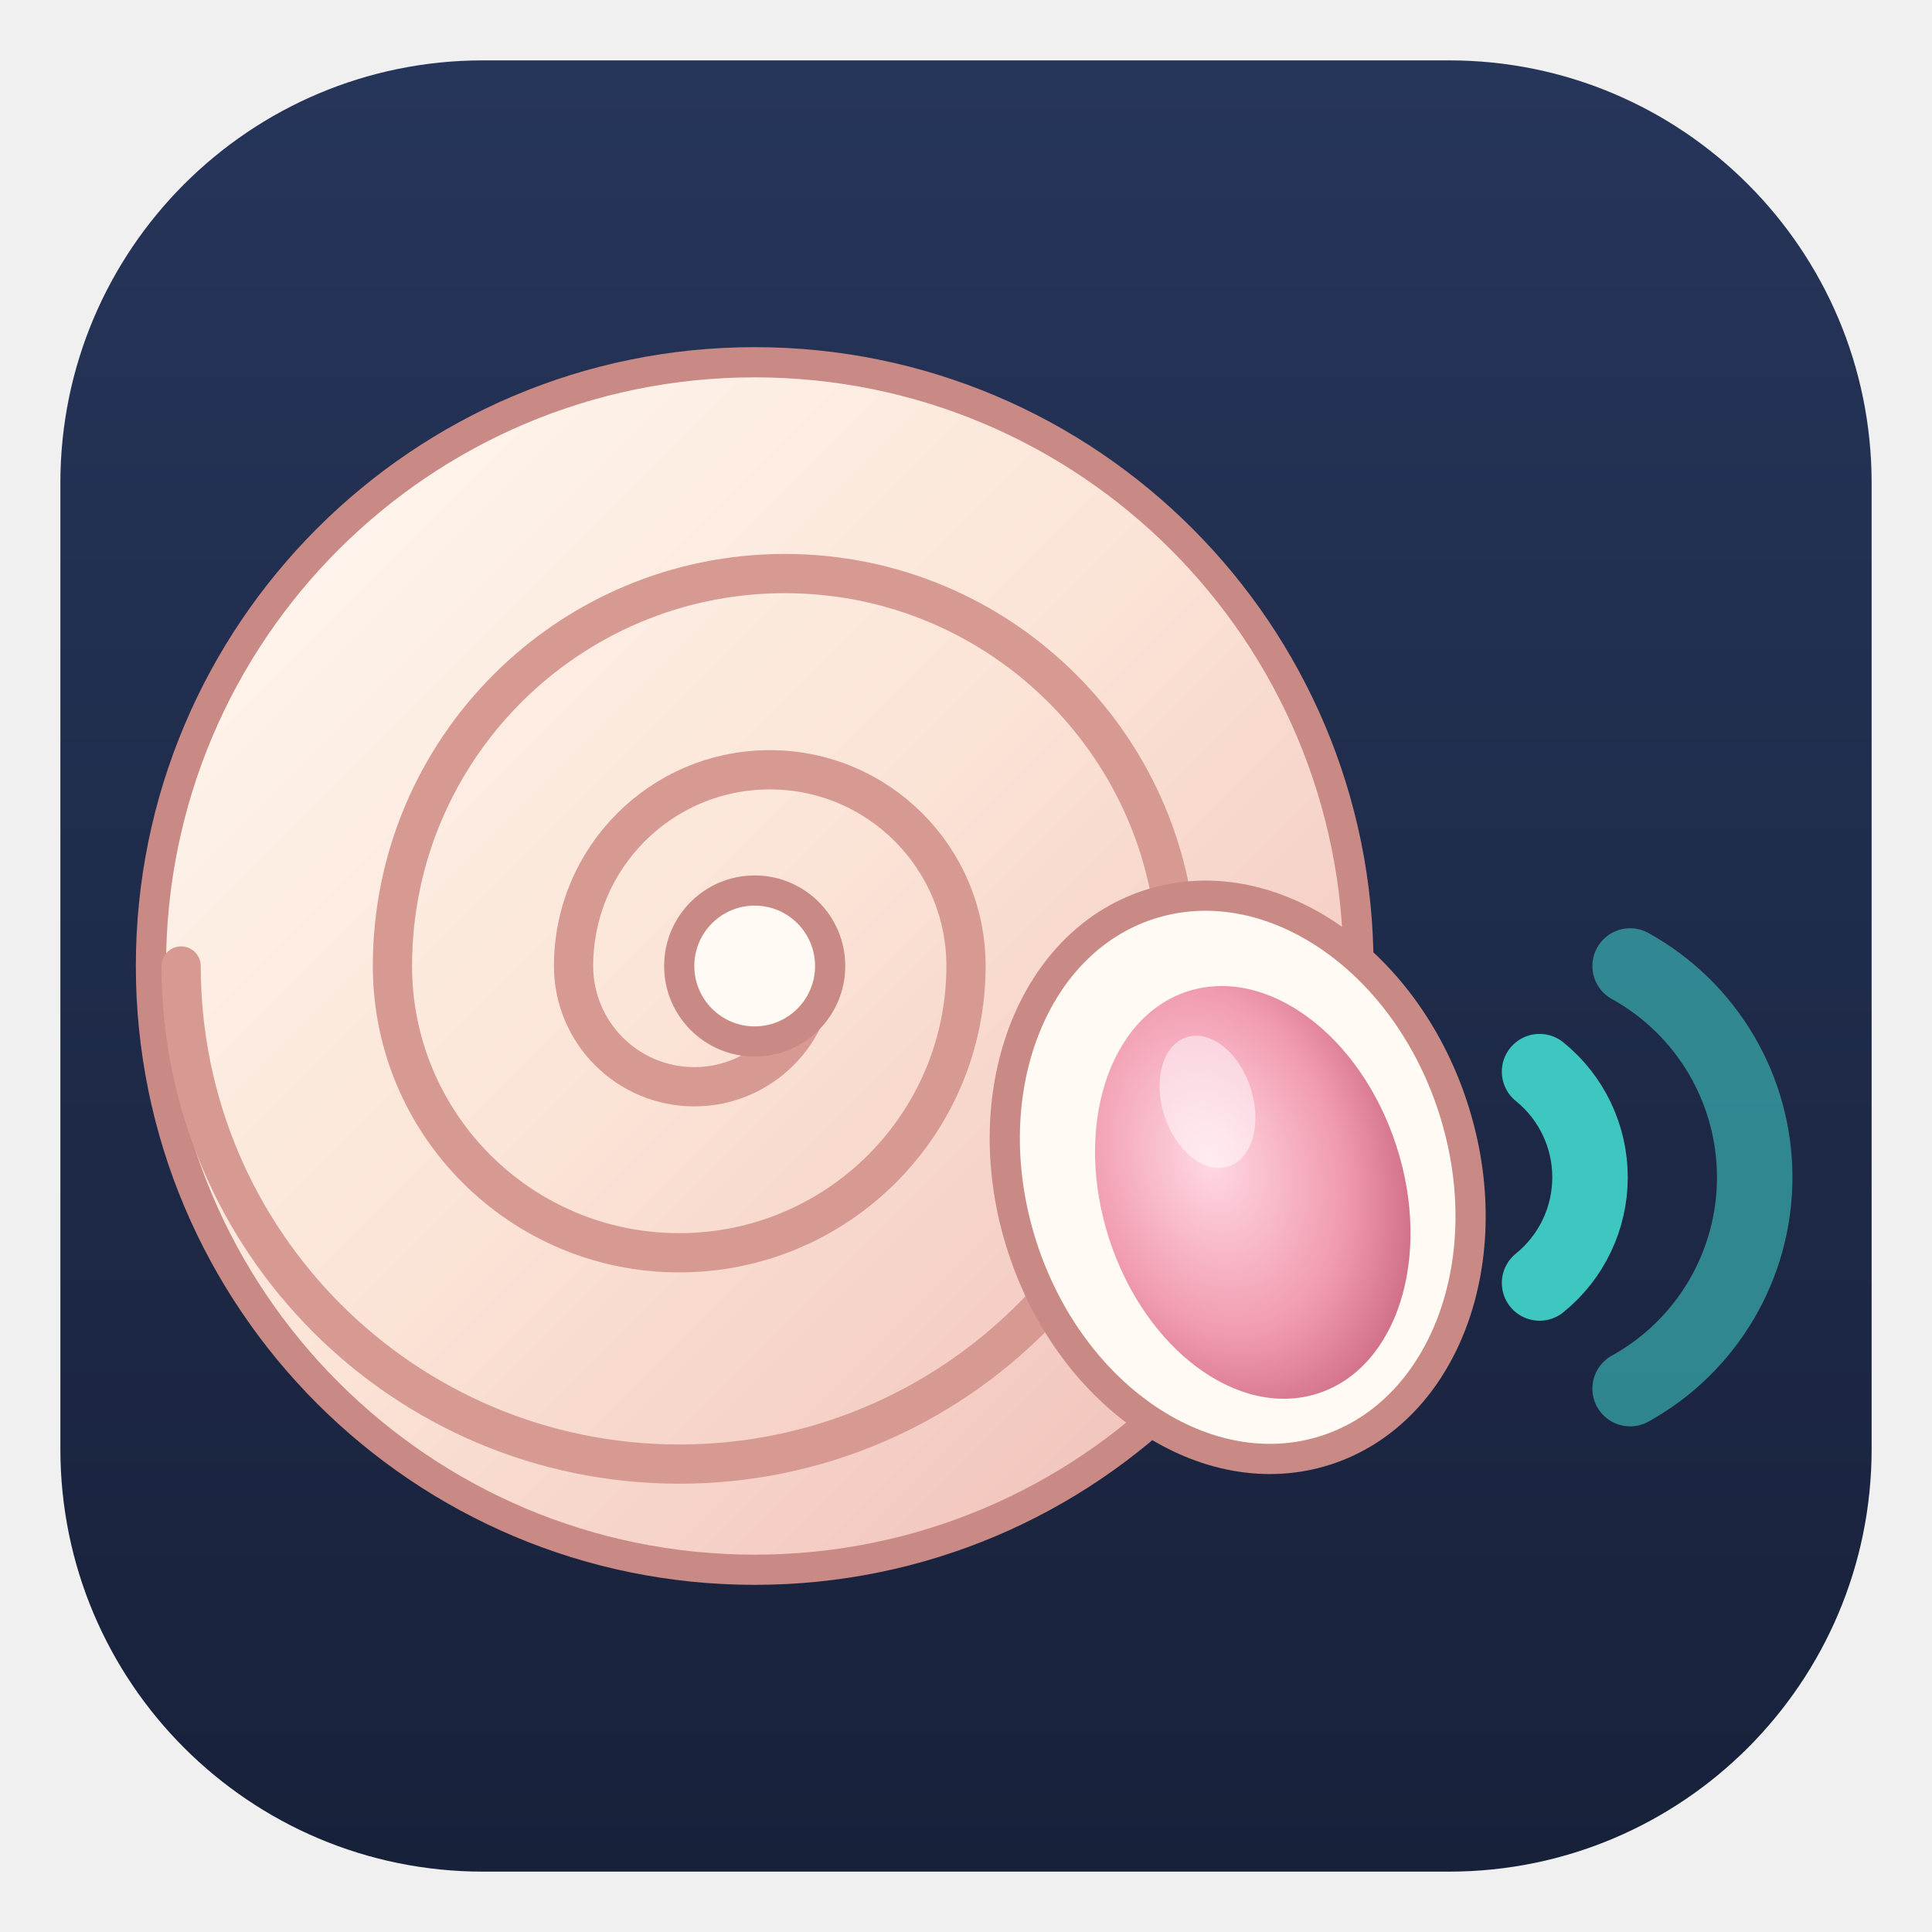
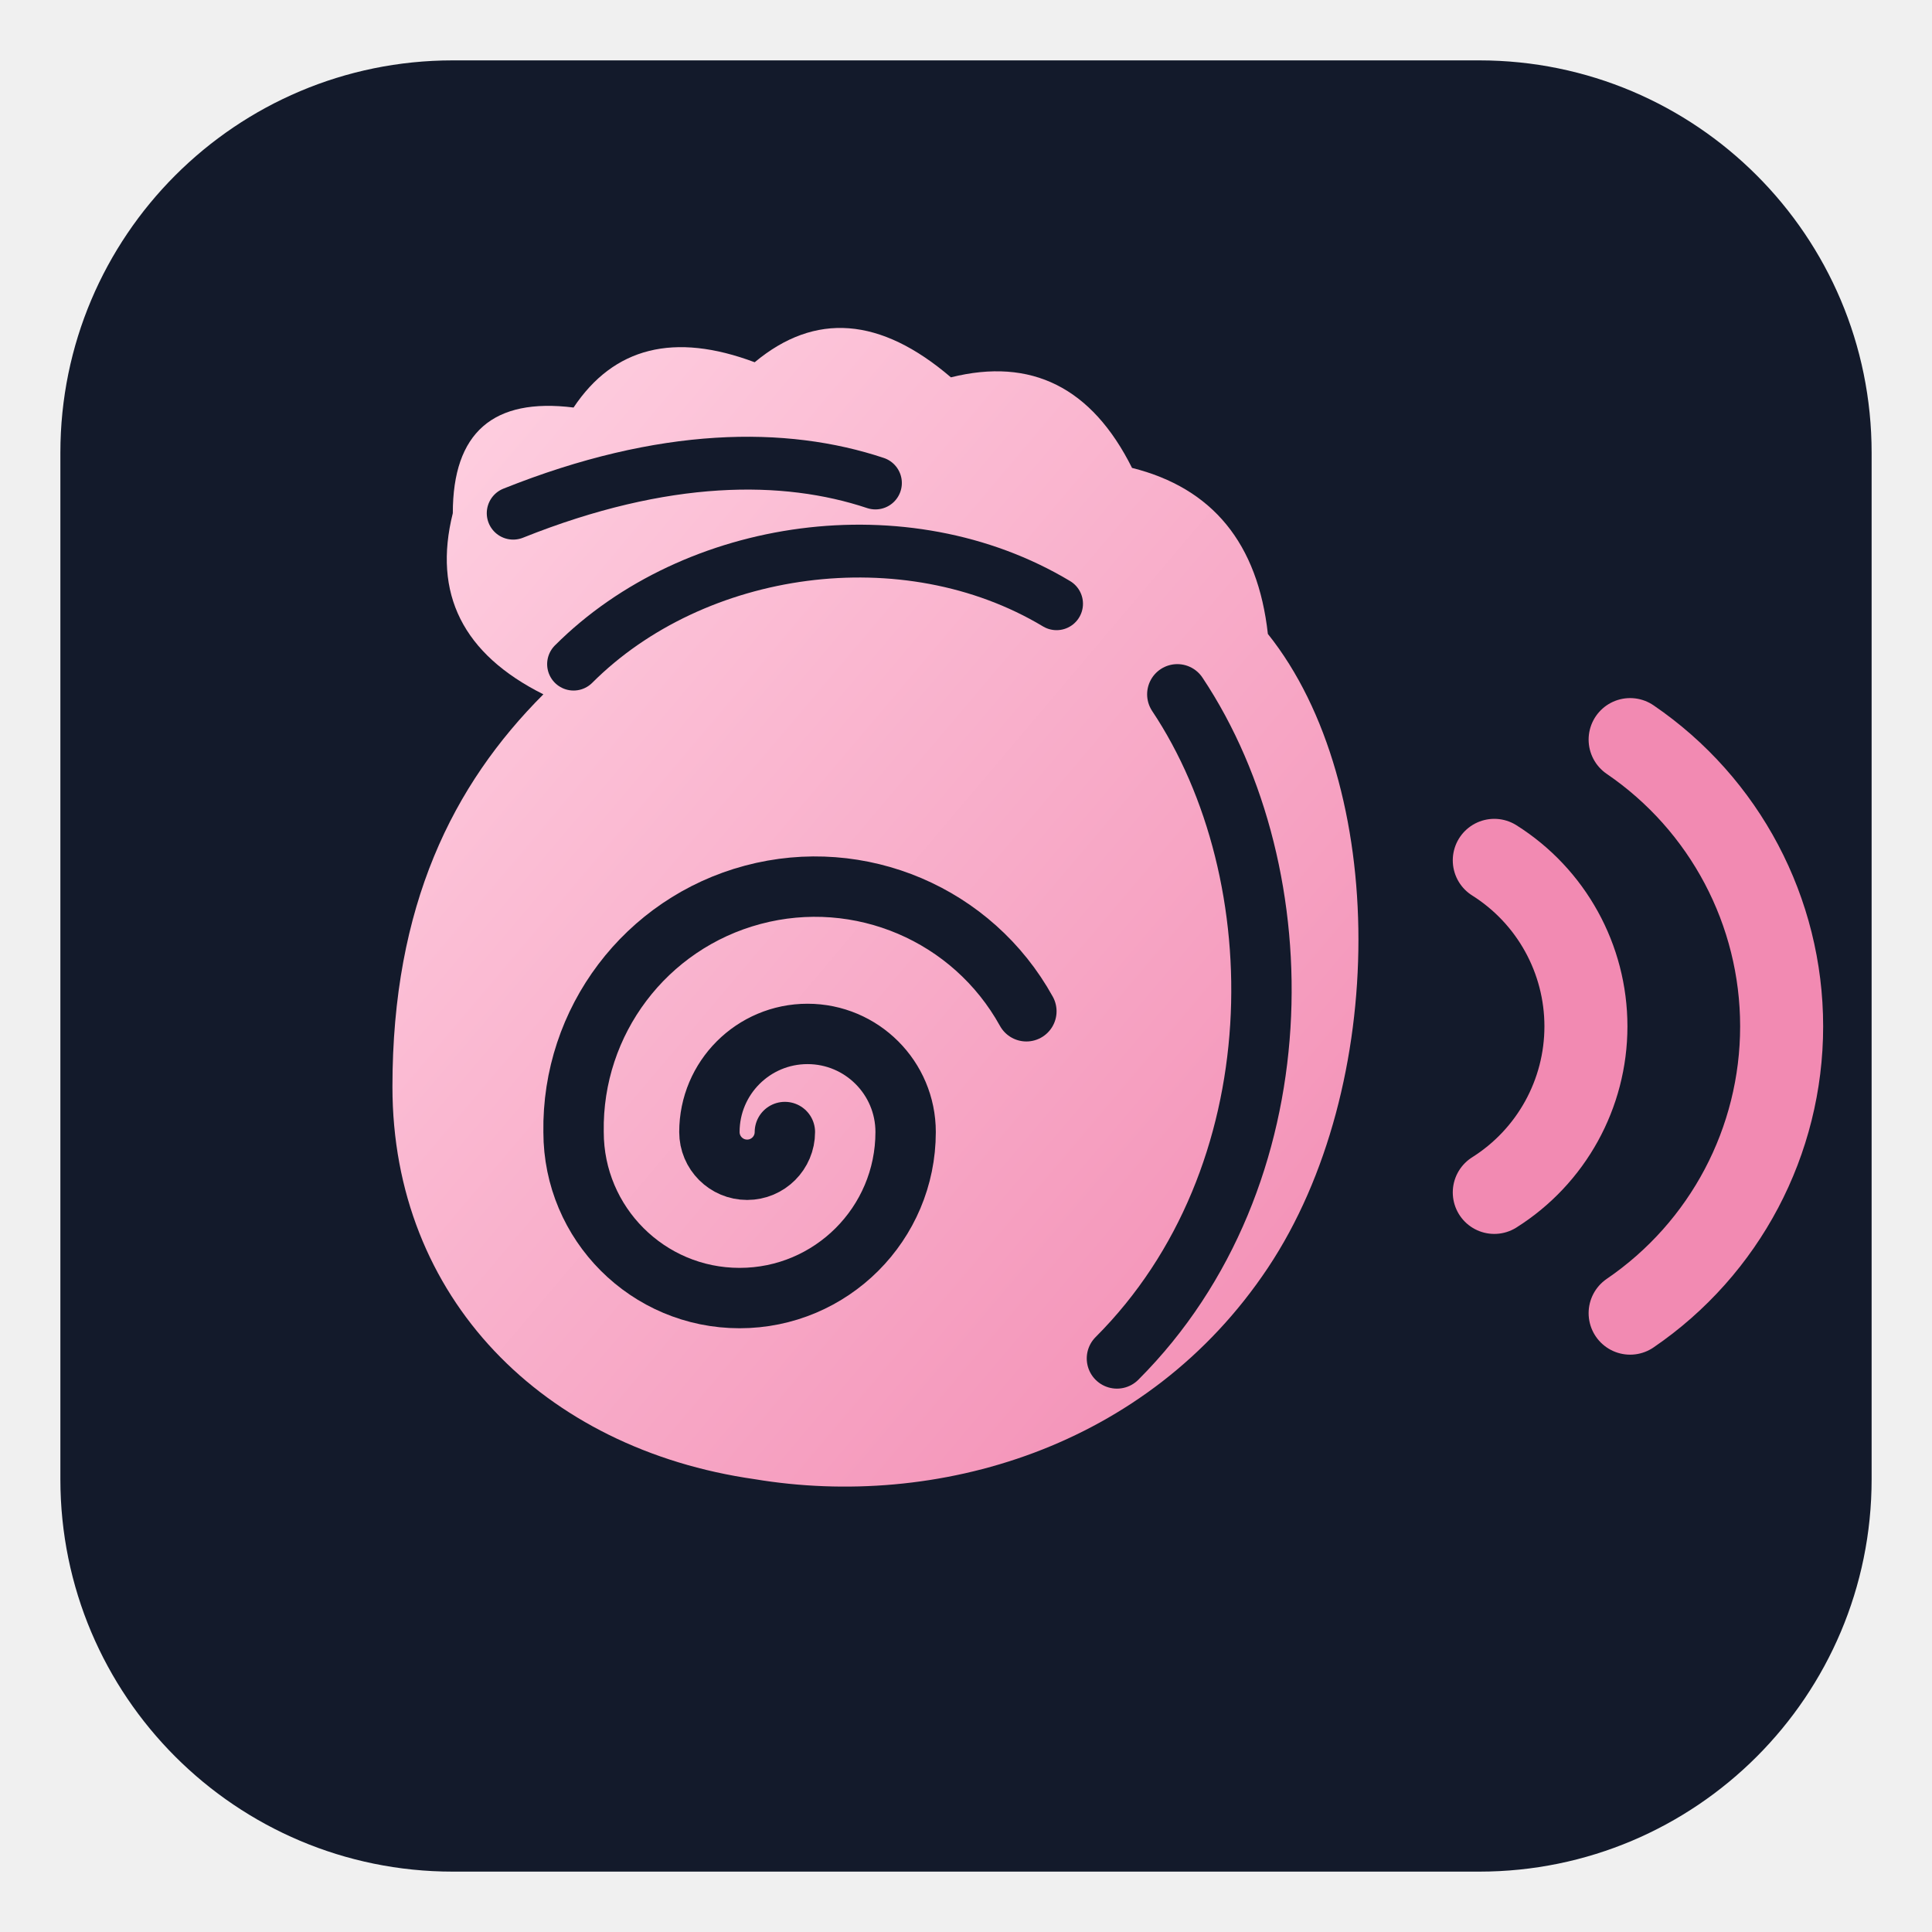
<svg xmlns="http://www.w3.org/2000/svg" width="128" height="128" viewBox="0 0 128 128">
  <defs>
-     <linearGradient id="navy" x1="0" y1="0" x2="0" y2="1">
-       <stop offset="0" stop-color="#26355a" />
-       <stop offset="1" stop-color="#18213a" />
+     <linearGradient id="pink" x1="0" y1="0" x2="1" y2="1">
+       <stop offset="0" stop-color="#ffd3e3" />
+       <stop offset="1" stop-color="#f28ab2" />
    </linearGradient>
-     <linearGradient id="pearl" x1="0" y1="0" x2="1" y2="1">
-       <stop offset="0" stop-color="#fffaf3" />
-       <stop offset=".5" stop-color="#fbe3d6" />
-       <stop offset="1" stop-color="#eeb9b3" />
-     </linearGradient>
-     <radialGradient id="nacre" cx="40%" cy="40%" r="70%">
-       <stop offset="0" stop-color="#ffd9e2" />
-       <stop offset=".6" stop-color="#f19bb0" />
-       <stop offset="1" stop-color="#c9667f" />
-     </radialGradient>
  </defs>
-   <rect x="4" y="4" width="120" height="120" rx="28" fill="url(#navy)" />
-   <g transform="translate(-8,-2)">
-     <circle cx="58" cy="66" r="40" fill="url(#pearl)" stroke="#c98a86" stroke-width="2" />
-     <path d="M58 66 m-4 0 a4 4 0 1 1 8 0 a8 8 0 1 1 -16 0 a13 13 0 1 1 26 0 a19 19 0 1 1 -38 0 a26 26 0 1 1 52 0 a33 33 0 1 1 -66 0" fill="none" stroke="#d79a92" stroke-width="2.6" stroke-linecap="round" />
-     <ellipse cx="90" cy="80" rx="15" ry="19" transform="rotate(-18 90 80)" fill="#fffaf3" stroke="#c98a86" stroke-width="2" />
-     <ellipse cx="91" cy="81" rx="10" ry="14" transform="rotate(-18 91 81)" fill="url(#nacre)" />
-     <ellipse cx="88" cy="75" rx="3" ry="4.5" transform="rotate(-18 88 75)" fill="#fff" opacity=".5" />
-     <circle cx="58" cy="66" r="5" fill="#fffaf3" stroke="#c98a86" stroke-width="2" />
+   <rect x="4" y="4" width="120" height="120" rx="26" fill="#131a2b" />
+   <path d="M30 34            Q30 26 38 27 Q42 21 50 24 Q56 19 63 25 Q71 23 75 31 Q83 33 84 42            C92 52 92 72 84 84 C76 96 62 100 50 98 C36 96 26 86 26 72            C26 60 30 52 36 46 Q28 42 30 34 Z" fill="url(#pink)" />
+   <g fill="none" stroke="#131a2b" stroke-linecap="round">
+     <path stroke-width="4" d="M52 75 a2.5 2.5 0 1 1 -5 0 a6.5 6.5 0 0 1 13 0 a11 11 0 0 1 -22 0 a16 16 0 0 1 30 -8" />
+     <path stroke-width="3.5" d="M38 44 C46 36 60 34 70 40" />
+     <path stroke-width="3.5" d="M34 34 C44 30 52 30 58 32" />
+     <path stroke-width="4" d="M78 46 C86 58 86 78 74 90" />
  </g>
-   <g transform="translate(-4,-2)" fill="none" stroke="#3ec6c1" stroke-width="5" stroke-linecap="round">
-     <path d="M106 73 A9 9 0 0 1 106 87" />
-     <path d="M112 66 A16 16 0 0 1 112 94" opacity=".6" />
+   <g fill="none" stroke="#f28ab2" stroke-width="5.5" stroke-linecap="round">
+     <path d="M99 57 A13 13 0 0 1 99 79" />
+     <path d="M108 49 A23 23 0 0 1 108 87" />
  </g>
</svg>
